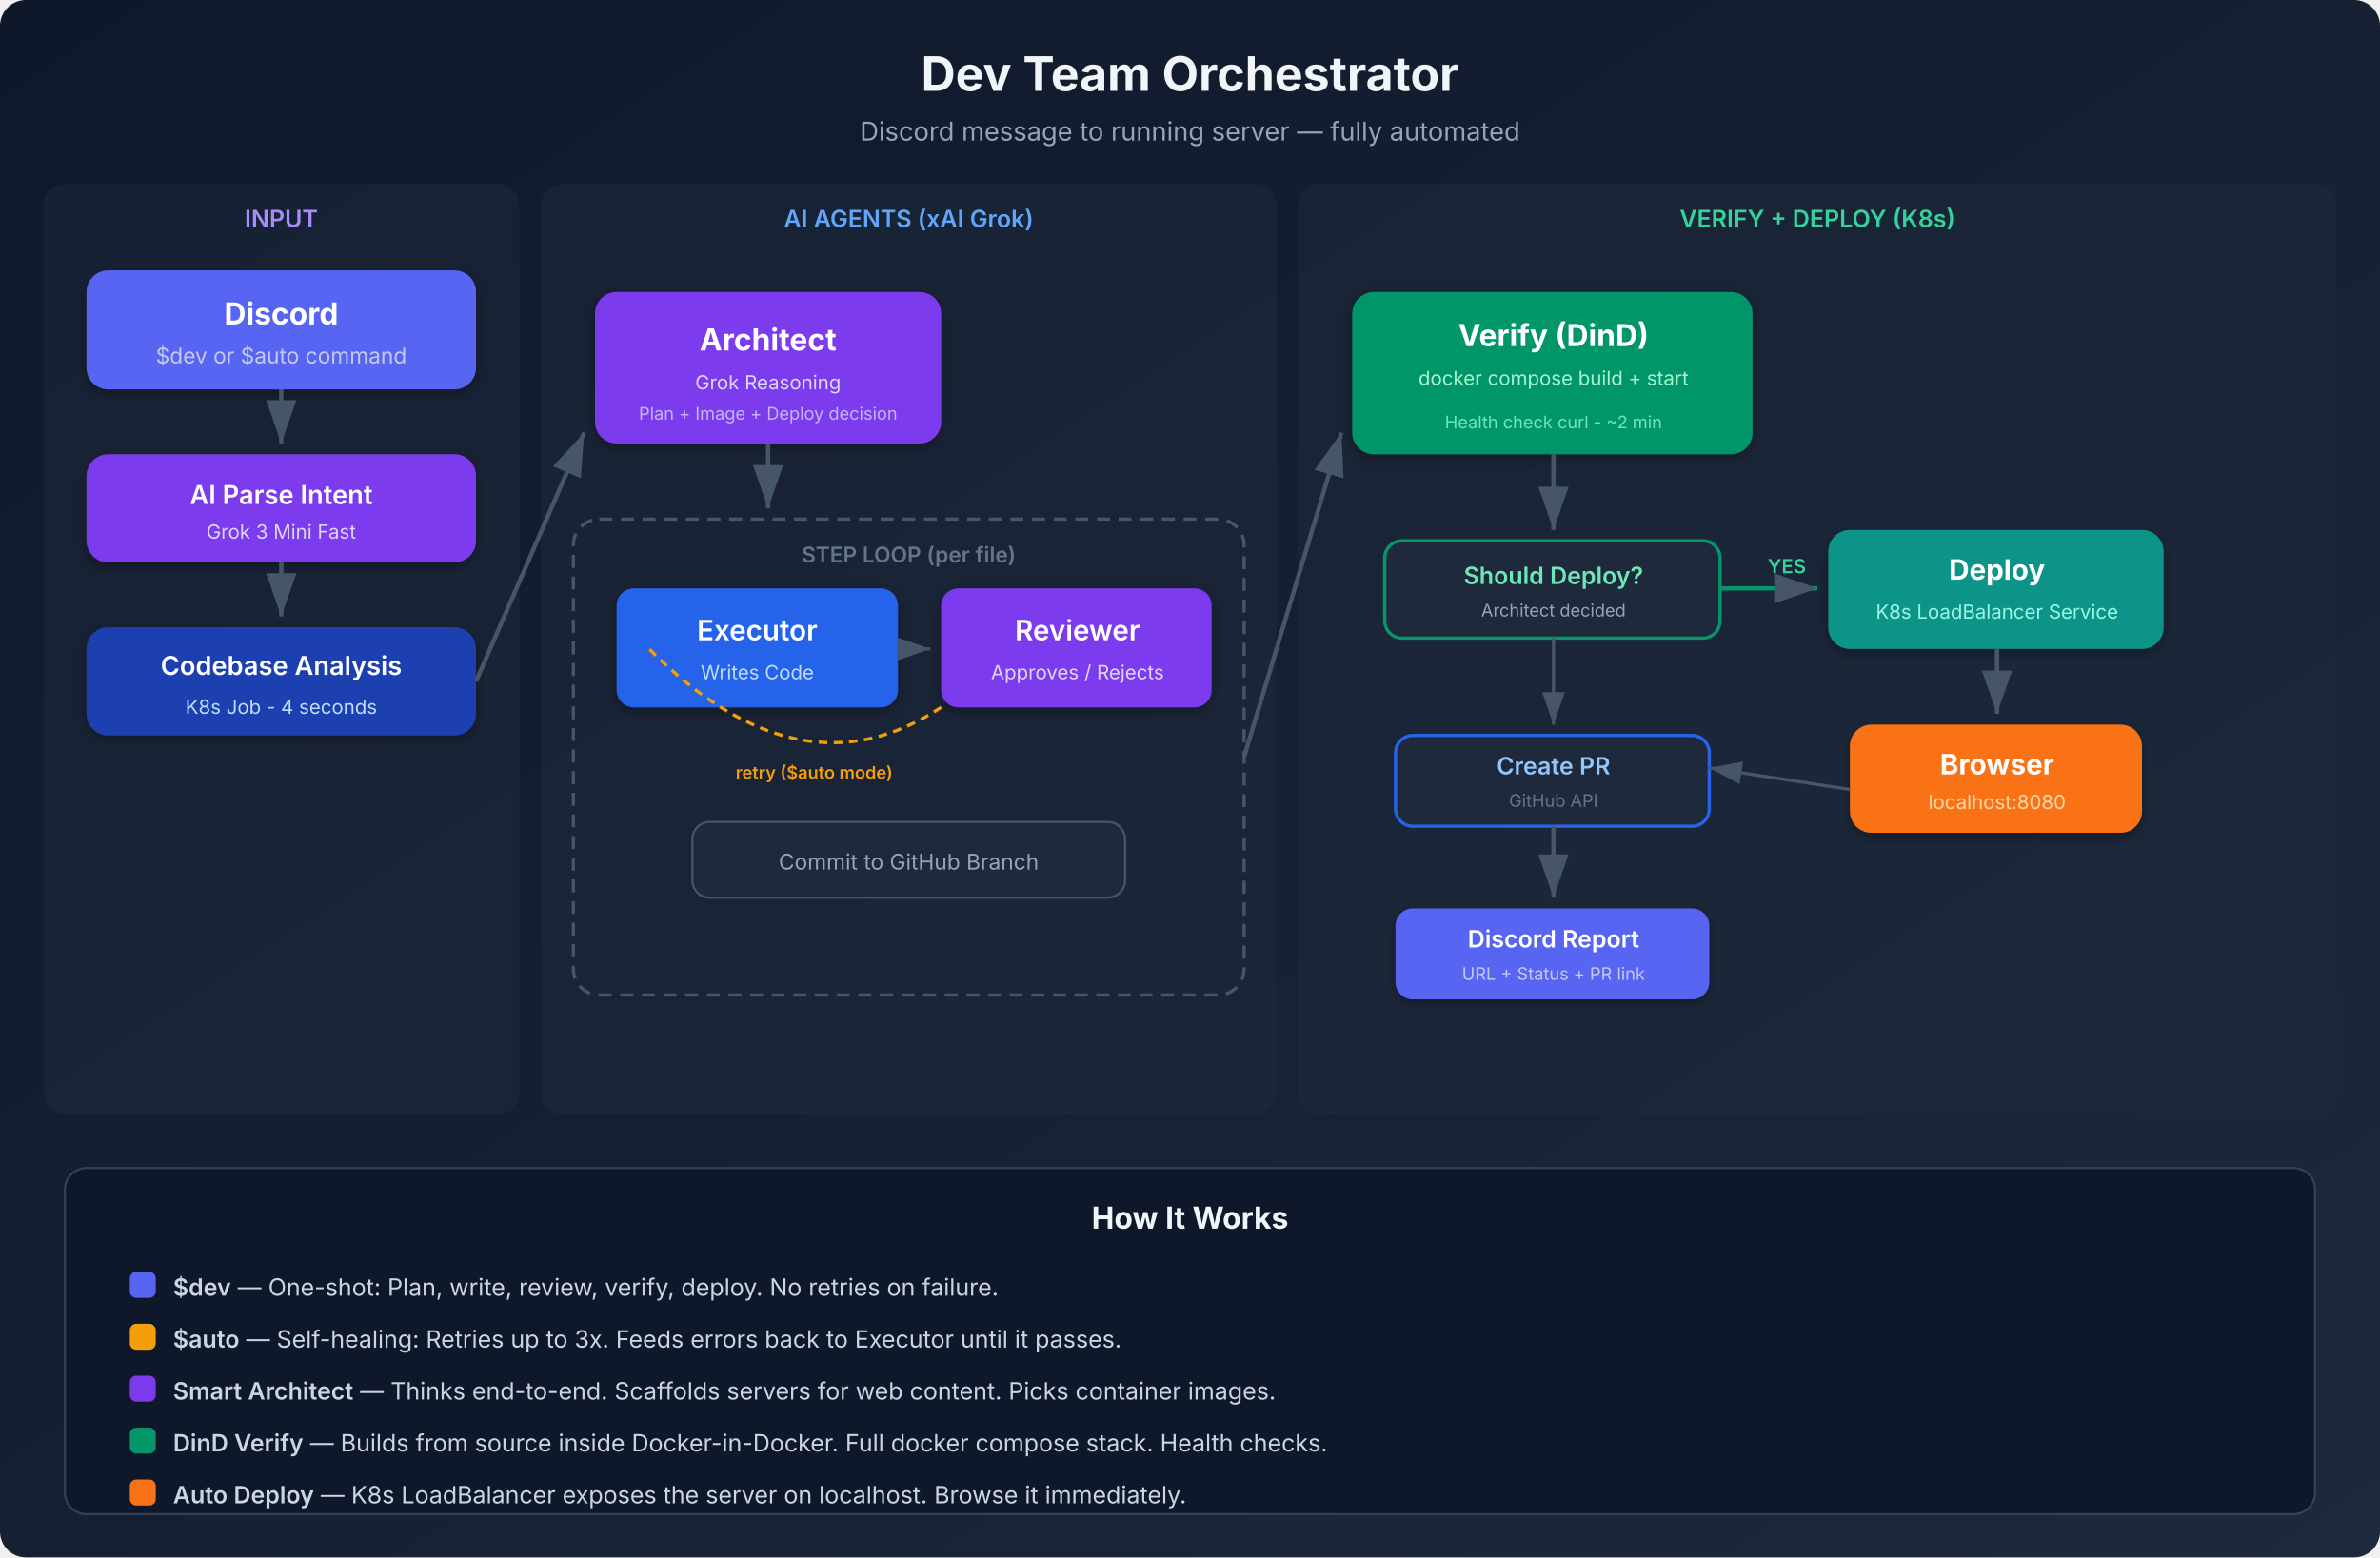
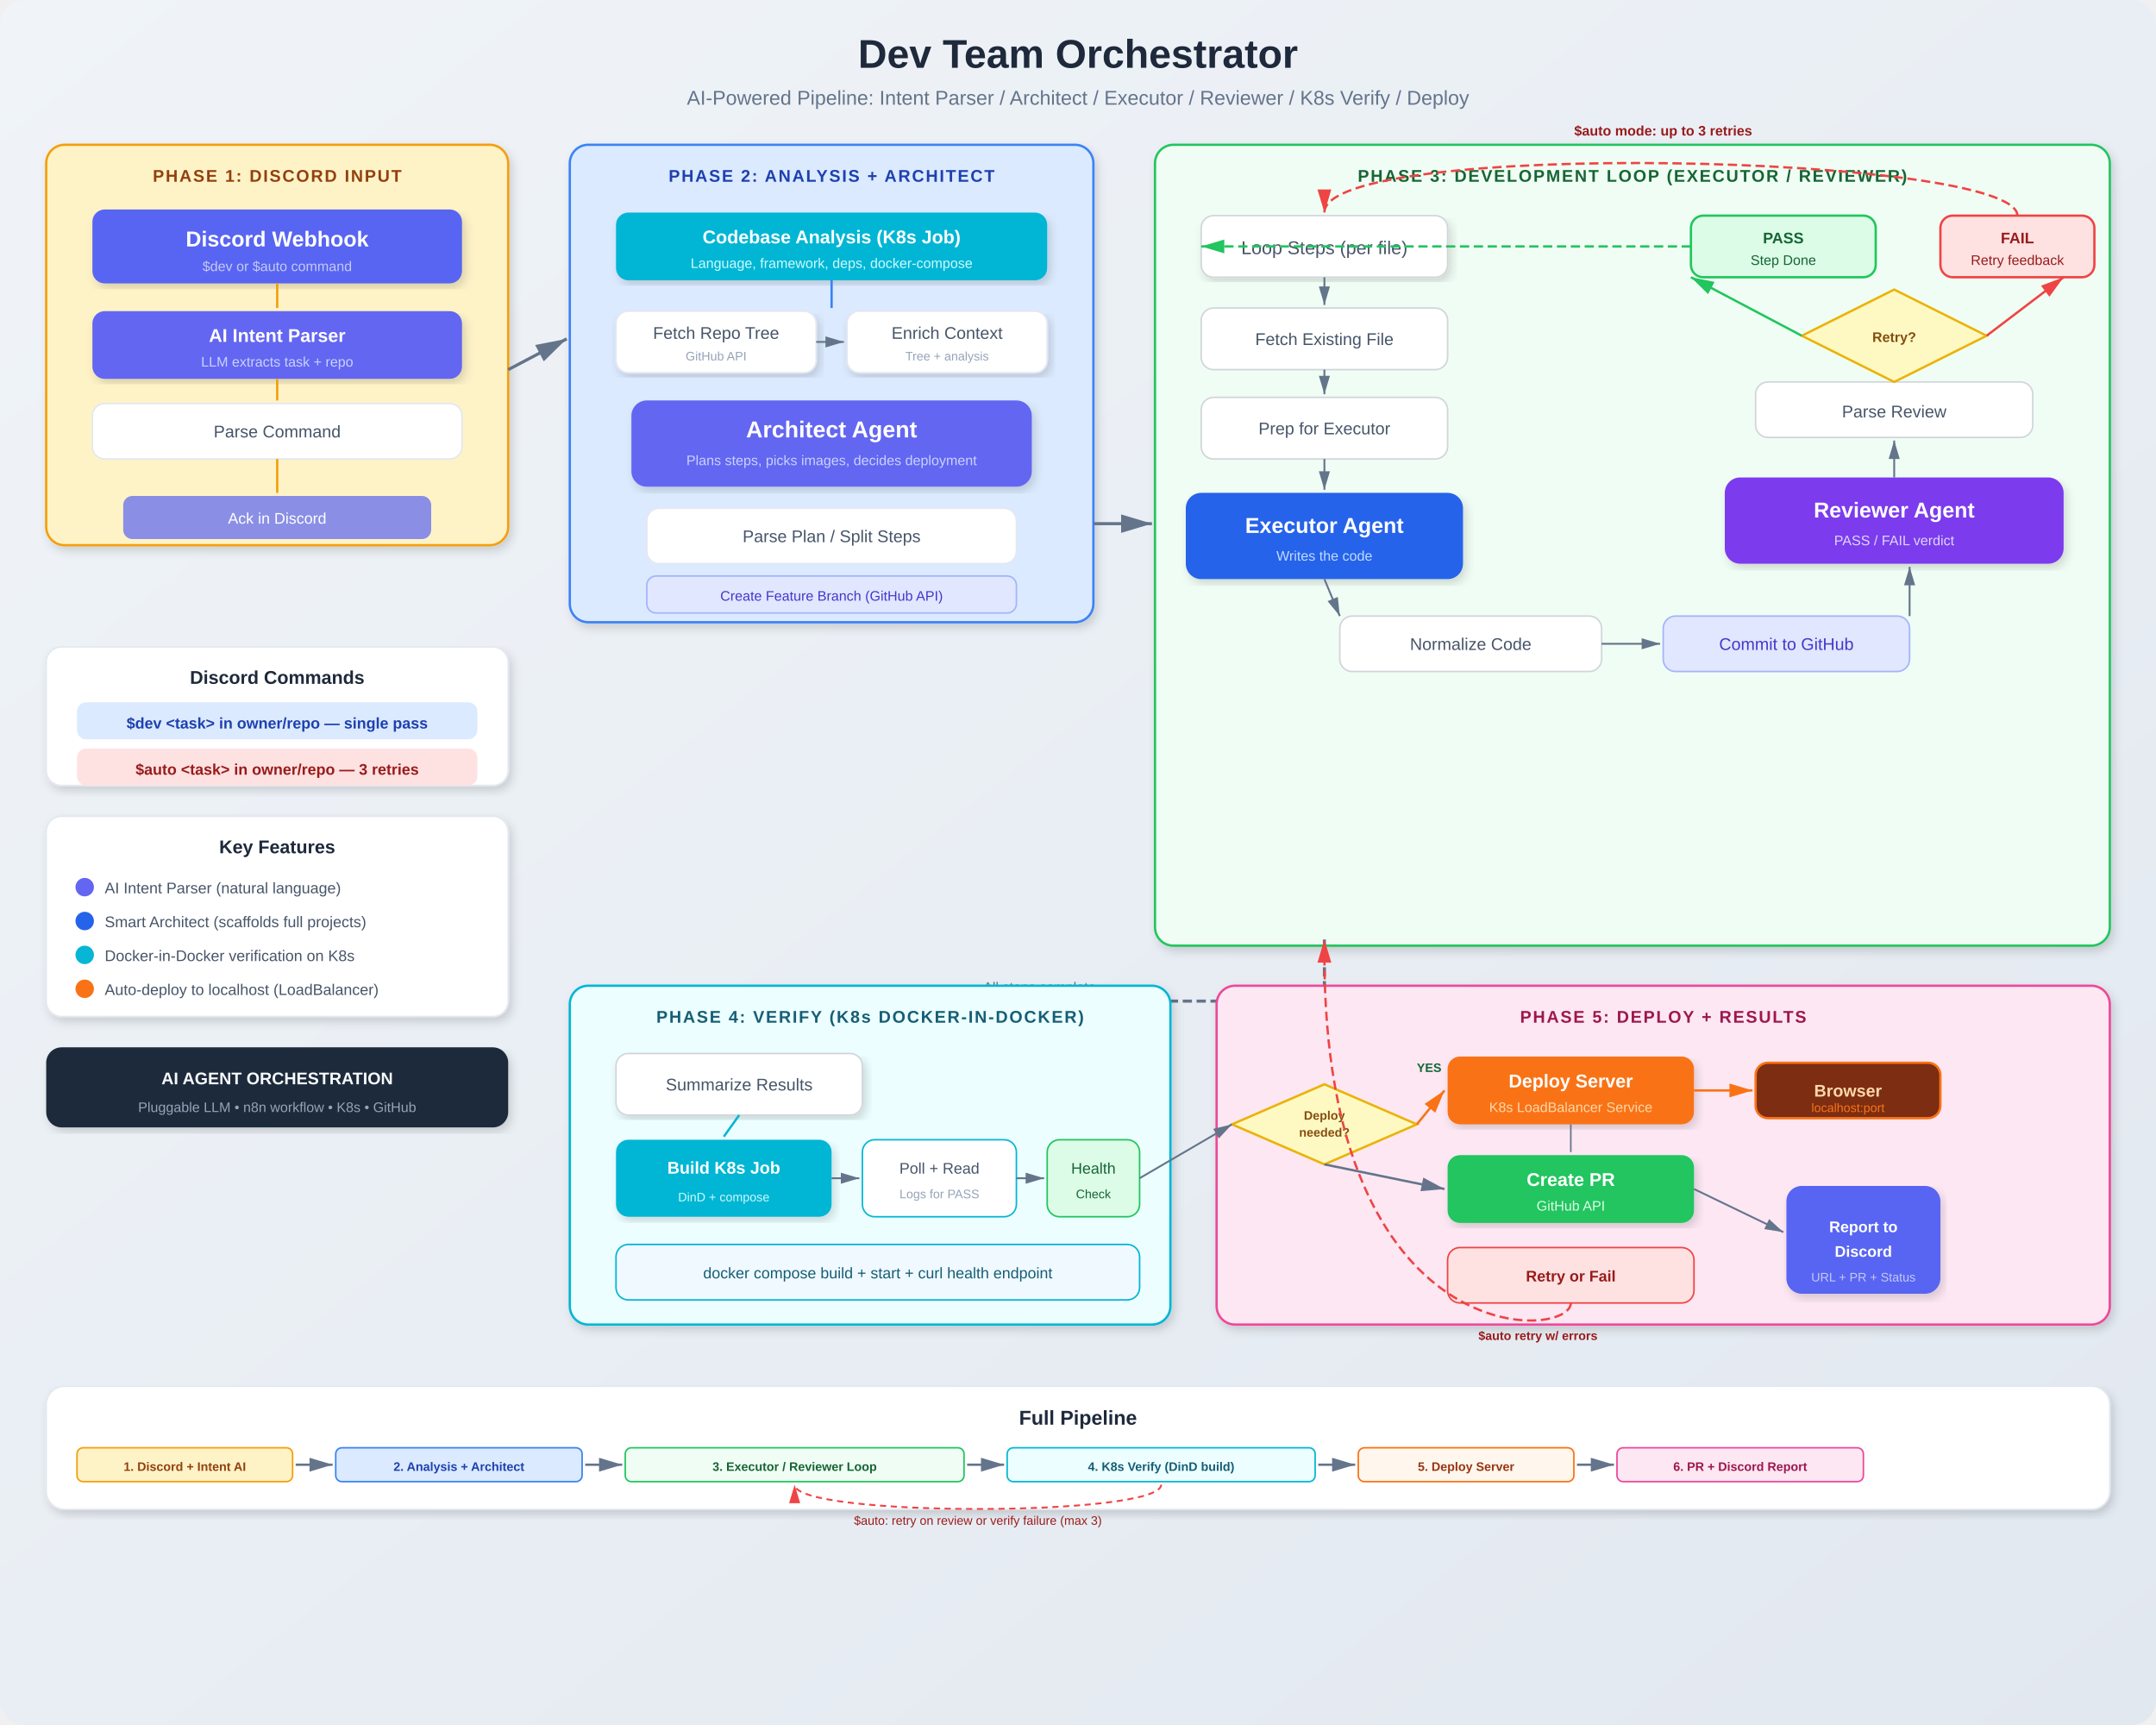
- <svg xmlns="http://www.w3.org/2000/svg" viewBox="0 0 1100 720" font-family="system-ui, -apple-system, sans-serif">
+ <svg xmlns="http://www.w3.org/2000/svg" viewBox="0 0 1400 1120" font-family="'Segoe UI', 'Helvetica Neue', Arial, sans-serif">
  <defs>
-     <linearGradient id="bg" x1="0%" y1="0%" x2="100%" y2="100%">
-       <stop offset="0%" style="stop-color:#0f172a" />
-       <stop offset="100%" style="stop-color:#1e293b" />
+     <filter id="shadow" x="-4%" y="-4%" width="108%" height="112%">
+       <feDropShadow dx="2" dy="3" stdDeviation="3" flood-opacity="0.15" />
+     </filter>
+     <marker id="arrow" viewBox="0 0 10 6" refX="10" refY="3" markerWidth="10" markerHeight="6" orient="auto-start-reverse">
+       <path d="M0,0 L10,3 L0,6 Z" fill="#64748b" />
+     </marker>
+     <marker id="arrow-green" viewBox="0 0 10 6" refX="10" refY="3" markerWidth="10" markerHeight="6" orient="auto-start-reverse">
+       <path d="M0,0 L10,3 L0,6 Z" fill="#22c55e" />
+     </marker>
+     <marker id="arrow-red" viewBox="0 0 10 6" refX="10" refY="3" markerWidth="10" markerHeight="6" orient="auto-start-reverse">
+       <path d="M0,0 L10,3 L0,6 Z" fill="#ef4444" />
+     </marker>
+     <marker id="arrow-cyan" viewBox="0 0 10 6" refX="10" refY="3" markerWidth="10" markerHeight="6" orient="auto-start-reverse">
+       <path d="M0,0 L10,3 L0,6 Z" fill="#06b6d4" />
+     </marker>
+     <marker id="arrow-orange" viewBox="0 0 10 6" refX="10" refY="3" markerWidth="10" markerHeight="6" orient="auto-start-reverse">
+       <path d="M0,0 L10,3 L0,6 Z" fill="#f97316" />
+     </marker>
+     <linearGradient id="bgGrad" x1="0%" y1="0%" x2="100%" y2="100%">
+       <stop offset="0%" style="stop-color:#f0f4f8" />
+       <stop offset="100%" style="stop-color:#e2e8f0" />
    </linearGradient>
-     <filter id="shadow">
-       <feDropShadow dx="0" dy="2" stdDeviation="3" flood-opacity="0.3" />
-     </filter>
-     <marker id="arr" markerWidth="10" markerHeight="7" refX="10" refY="3.5" orient="auto">
-       <polygon points="0 0, 10 3.5, 0 7" fill="#475569" />
-     </marker>
  </defs>
-   <rect width="1100" height="720" fill="url(#bg)" rx="12" />
-   <text x="550" y="42" text-anchor="middle" fill="#f1f5f9" font-size="22" font-weight="700">Dev Team Orchestrator</text>
-   <text x="550" y="65" text-anchor="middle" fill="#94a3b8" font-size="12">Discord message to running server — fully automated</text>
-   <rect x="20" y="85" width="220" height="430" rx="10" fill="#1e293b" opacity="0.5" />
-   <rect x="250" y="85" width="340" height="430" rx="10" fill="#1e293b" opacity="0.5" />
-   <rect x="600" y="85" width="480" height="430" rx="10" fill="#1e293b" opacity="0.5" />
-   <text x="130" y="105" text-anchor="middle" fill="#a78bfa" font-size="11" font-weight="600">INPUT</text>
-   <text x="420" y="105" text-anchor="middle" fill="#60a5fa" font-size="11" font-weight="600">AI AGENTS (xAI Grok)</text>
-   <text x="840" y="105" text-anchor="middle" fill="#34d399" font-size="11" font-weight="600">VERIFY + DEPLOY (K8s)</text>
-   <rect x="40" y="125" width="180" height="55" rx="10" fill="#5865F2" filter="url(#shadow)" />
-   <text x="130" y="150" text-anchor="middle" fill="white" font-size="14" font-weight="700">Discord</text>
-   <text x="130" y="168" text-anchor="middle" fill="#c4c9f2" font-size="10">$dev or $auto command</text>
-   <line x1="130" y1="180" x2="130" y2="205" stroke="#475569" stroke-width="2" marker-end="url(#arr)" />
-   <rect x="40" y="210" width="180" height="50" rx="10" fill="#7c3aed" filter="url(#shadow)" />
-   <text x="130" y="233" text-anchor="middle" fill="white" font-size="12" font-weight="600">AI Parse Intent</text>
-   <text x="130" y="249" text-anchor="middle" fill="#ddd6fe" font-size="9">Grok 3 Mini Fast</text>
-   <line x1="130" y1="260" x2="130" y2="285" stroke="#475569" stroke-width="2" marker-end="url(#arr)" />
-   <rect x="40" y="290" width="180" height="50" rx="10" fill="#1e40af" filter="url(#shadow)" />
-   <text x="130" y="312" text-anchor="middle" fill="white" font-size="12" font-weight="600">Codebase Analysis</text>
-   <text x="130" y="330" text-anchor="middle" fill="#bfdbfe" font-size="9">K8s Job - 4 seconds</text>
-   <line x1="220" y1="315" x2="270" y2="200" stroke="#475569" stroke-width="2" marker-end="url(#arr)" />
-   <rect x="275" y="135" width="160" height="70" rx="10" fill="#7c3aed" filter="url(#shadow)" />
-   <text x="355" y="162" text-anchor="middle" fill="white" font-size="14" font-weight="700">Architect</text>
-   <text x="355" y="180" text-anchor="middle" fill="#ddd6fe" font-size="9">Grok Reasoning</text>
-   <text x="355" y="194" text-anchor="middle" fill="#c4b5fd" font-size="8">Plan + Image + Deploy decision</text>
-   <line x1="355" y1="205" x2="355" y2="235" stroke="#475569" stroke-width="2" marker-end="url(#arr)" />
-   <rect x="265" y="240" width="310" height="220" rx="12" fill="none" stroke="#475569" stroke-width="1.5" stroke-dasharray="6,4" />
-   <text x="420" y="260" text-anchor="middle" fill="#64748b" font-size="10" font-weight="600">STEP LOOP (per file)</text>
-   <rect x="285" y="272" width="130" height="55" rx="8" fill="#2563eb" filter="url(#shadow)" />
-   <text x="350" y="296" text-anchor="middle" fill="white" font-size="13" font-weight="600">Executor</text>
-   <text x="350" y="314" text-anchor="middle" fill="#bfdbfe" font-size="9">Writes Code</text>
-   <line x1="415" y1="300" x2="430" y2="300" stroke="#475569" stroke-width="1.5" marker-end="url(#arr)" />
-   <rect x="435" y="272" width="125" height="55" rx="8" fill="#7c3aed" filter="url(#shadow)" />
-   <text x="498" y="296" text-anchor="middle" fill="white" font-size="13" font-weight="600">Reviewer</text>
-   <text x="498" y="314" text-anchor="middle" fill="#ddd6fe" font-size="9">Approves / Rejects</text>
-   <path d="M 435 327 Q 370 370 300 300" fill="none" stroke="#f59e0b" stroke-width="1.5" stroke-dasharray="4,3" />
-   <text x="340" y="360" fill="#f59e0b" font-size="8" font-weight="600">retry ($auto mode)</text>
-   <rect x="320" y="380" width="200" height="35" rx="8" fill="#1e293b" stroke="#475569" stroke-width="1" />
-   <text x="420" y="402" text-anchor="middle" fill="#94a3b8" font-size="10">Commit to GitHub Branch</text>
-   <line x1="575" y1="350" x2="620" y2="200" stroke="#475569" stroke-width="2" marker-end="url(#arr)" />
-   <rect x="625" y="135" width="185" height="75" rx="10" fill="#059669" filter="url(#shadow)" />
-   <text x="718" y="160" text-anchor="middle" fill="white" font-size="14" font-weight="700">Verify (DinD)</text>
-   <text x="718" y="178" text-anchor="middle" fill="#a7f3d0" font-size="9">docker compose build + start</text>
-   <text x="718" y="198" text-anchor="middle" fill="#6ee7b7" font-size="8">Health check curl - ~2 min</text>
-   <line x1="718" y1="210" x2="718" y2="245" stroke="#475569" stroke-width="2" marker-end="url(#arr)" />
-   <rect x="640" y="250" width="155" height="45" rx="8" fill="#1e293b" stroke="#059669" stroke-width="1.5" />
-   <text x="718" y="270" text-anchor="middle" fill="#6ee7b7" font-size="11" font-weight="600">Should Deploy?</text>
-   <text x="718" y="285" text-anchor="middle" fill="#94a3b8" font-size="8">Architect decided</text>
-   <line x1="795" y1="272" x2="840" y2="272" stroke="#059669" stroke-width="2" marker-end="url(#arr)" />
-   <text x="817" y="265" fill="#34d399" font-size="9" font-weight="600">YES</text>
-   <rect x="845" y="245" width="155" height="55" rx="10" fill="#0d9488" filter="url(#shadow)" />
-   <text x="923" y="268" text-anchor="middle" fill="white" font-size="13" font-weight="700">Deploy</text>
-   <text x="923" y="286" text-anchor="middle" fill="#99f6e4" font-size="9">K8s LoadBalancer Service</text>
-   <line x1="923" y1="300" x2="923" y2="330" stroke="#475569" stroke-width="2" marker-end="url(#arr)" />
-   <rect x="855" y="335" width="135" height="50" rx="10" fill="#f97316" filter="url(#shadow)" />
-   <text x="923" y="358" text-anchor="middle" fill="white" font-size="13" font-weight="700">Browser</text>
-   <text x="923" y="374" text-anchor="middle" fill="#fed7aa" font-size="9">localhost:8080</text>
-   <line x1="718" y1="295" x2="718" y2="335" stroke="#475569" stroke-width="1.5" marker-end="url(#arr)" />
-   <rect x="645" y="340" width="145" height="42" rx="8" fill="#1e293b" stroke="#2563eb" stroke-width="1.5" />
-   <text x="718" y="358" text-anchor="middle" fill="#93c5fd" font-size="11" font-weight="600">Create PR</text>
-   <text x="718" y="373" text-anchor="middle" fill="#64748b" font-size="8">GitHub API</text>
-   <line x1="718" y1="382" x2="718" y2="415" stroke="#475569" stroke-width="2" marker-end="url(#arr)" />
-   <rect x="645" y="420" width="145" height="42" rx="8" fill="#5865F2" filter="url(#shadow)" />
-   <text x="718" y="438" text-anchor="middle" fill="white" font-size="11" font-weight="600">Discord Report</text>
-   <text x="718" y="453" text-anchor="middle" fill="#c4c9f2" font-size="8">URL + Status + PR link</text>
-   <path d="M 855 365 L 790 355" fill="none" stroke="#475569" stroke-width="1.5" marker-end="url(#arr)" />
-   <rect x="30" y="540" width="1040" height="160" rx="10" fill="#0f172a" stroke="#334155" stroke-width="1" />
-   <text x="550" y="568" text-anchor="middle" fill="#f1f5f9" font-size="14" font-weight="700">How It Works</text>
-   <rect x="60" y="588" width="12" height="12" rx="3" fill="#5865F2" />
-   <text x="80" y="599" fill="#cbd5e1" font-size="11">
-     <tspan font-weight="600">$dev</tspan> — One-shot: Plan, write, review, verify, deploy. No retries on failure.</text>
-   <rect x="60" y="612" width="12" height="12" rx="3" fill="#f59e0b" />
-   <text x="80" y="623" fill="#cbd5e1" font-size="11">
-     <tspan font-weight="600">$auto</tspan> — Self-healing: Retries up to 3x. Feeds errors back to Executor until it passes.</text>
-   <rect x="60" y="636" width="12" height="12" rx="3" fill="#7c3aed" />
-   <text x="80" y="647" fill="#cbd5e1" font-size="11">
-     <tspan font-weight="600">Smart Architect</tspan> — Thinks end-to-end. Scaffolds servers for web content. Picks container images.</text>
-   <rect x="60" y="660" width="12" height="12" rx="3" fill="#059669" />
-   <text x="80" y="671" fill="#cbd5e1" font-size="11">
-     <tspan font-weight="600">DinD Verify</tspan> — Builds from source inside Docker-in-Docker. Full docker compose stack. Health checks.</text>
-   <rect x="60" y="684" width="12" height="12" rx="3" fill="#f97316" />
-   <text x="80" y="695" fill="#cbd5e1" font-size="11">
-     <tspan font-weight="600">Auto Deploy</tspan> — K8s LoadBalancer exposes the server on localhost. Browse it immediately.</text>
+   <rect width="1400" height="1120" rx="16" fill="url(#bgGrad)" />
+   <text x="700" y="44" text-anchor="middle" font-size="26" font-weight="700" fill="#1e293b">Dev Team Orchestrator</text>
+   <text x="700" y="68" text-anchor="middle" font-size="13" fill="#64748b">AI-Powered Pipeline: Intent Parser / Architect / Executor / Reviewer / K8s Verify / Deploy</text>
+   <rect x="30" y="94" width="300" height="260" rx="12" fill="#fef3c7" stroke="#f59e0b" stroke-width="1.5" filter="url(#shadow)" />
+   <text x="180" y="118" text-anchor="middle" font-size="11" font-weight="700" fill="#92400e" letter-spacing="1">PHASE 1: DISCORD INPUT</text>
+   <rect x="60" y="136" width="240" height="48" rx="8" fill="#5865f2" filter="url(#shadow)" />
+   <text x="180" y="160" text-anchor="middle" font-size="14" font-weight="600" fill="#fff">Discord Webhook</text>
+   <text x="180" y="176" text-anchor="middle" font-size="9" fill="#c4c9f2">$dev or $auto command</text>
+   <line x1="180" y1="184" x2="180" y2="200" stroke="#f59e0b" stroke-width="1.5" />
+   <rect x="60" y="202" width="240" height="44" rx="8" fill="#6366f1" filter="url(#shadow)" />
+   <text x="180" y="222" text-anchor="middle" font-size="12" font-weight="600" fill="#fff">AI Intent Parser</text>
+   <text x="180" y="238" text-anchor="middle" font-size="9" fill="#c7d2fe">LLM extracts task + repo</text>
+   <line x1="180" y1="246" x2="180" y2="260" stroke="#f59e0b" stroke-width="1.5" />
+   <rect x="60" y="262" width="240" height="36" rx="8" fill="#fff" stroke="#e2e8f0" stroke-width="1" />
+   <text x="180" y="284" text-anchor="middle" font-size="11" fill="#475569">Parse Command</text>
+   <line x1="180" y1="298" x2="180" y2="320" stroke="#f59e0b" stroke-width="1.5" />
+   <rect x="80" y="322" width="200" height="28" rx="6" fill="#5865f2" opacity="0.7" />
+   <text x="180" y="340" text-anchor="middle" font-size="10" fill="#fff">Ack in Discord</text>
+   <rect x="370" y="94" width="340" height="310" rx="12" fill="#dbeafe" stroke="#3b82f6" stroke-width="1.5" filter="url(#shadow)" />
+   <text x="540" y="118" text-anchor="middle" font-size="11" font-weight="700" fill="#1e40af" letter-spacing="1">PHASE 2: ANALYSIS + ARCHITECT</text>
+   <rect x="400" y="138" width="280" height="44" rx="8" fill="#06b6d4" filter="url(#shadow)" />
+   <text x="540" y="158" text-anchor="middle" font-size="12" font-weight="600" fill="#fff">Codebase Analysis (K8s Job)</text>
+   <text x="540" y="174" text-anchor="middle" font-size="9" fill="#cffafe">Language, framework, deps, docker-compose</text>
+   <line x1="540" y1="182" x2="540" y2="200" stroke="#3b82f6" stroke-width="1.5" />
+   <rect x="400" y="202" width="130" height="40" rx="8" fill="#fff" stroke="#e2e8f0" stroke-width="1" filter="url(#shadow)" />
+   <text x="465" y="220" text-anchor="middle" font-size="11" fill="#475569">Fetch Repo Tree</text>
+   <text x="465" y="234" text-anchor="middle" font-size="8" fill="#94a3b8">GitHub API</text>
+   <rect x="550" y="202" width="130" height="40" rx="8" fill="#fff" stroke="#e2e8f0" stroke-width="1" filter="url(#shadow)" />
+   <text x="615" y="220" text-anchor="middle" font-size="11" fill="#475569">Enrich Context</text>
+   <text x="615" y="234" text-anchor="middle" font-size="8" fill="#94a3b8">Tree + analysis</text>
+   <line x1="530" y1="222" x2="548" y2="222" stroke="#64748b" stroke-width="1.2" marker-end="url(#arrow)" />
+   <rect x="410" y="260" width="260" height="56" rx="10" fill="#6366f1" filter="url(#shadow)" />
+   <text x="540" y="284" text-anchor="middle" font-size="15" font-weight="700" fill="#fff">Architect Agent</text>
+   <text x="540" y="302" text-anchor="middle" font-size="9" fill="#c7d2fe">Plans steps, picks images, decides deployment</text>
+   <rect x="420" y="330" width="240" height="36" rx="8" fill="#fff" stroke="#e2e8f0" stroke-width="1" />
+   <text x="540" y="352" text-anchor="middle" font-size="11" fill="#475569">Parse Plan / Split Steps</text>
+   <rect x="420" y="374" width="240" height="24" rx="6" fill="#e0e7ff" stroke="#a5b4fc" stroke-width="1" />
+   <text x="540" y="390" text-anchor="middle" font-size="9" fill="#4338ca">Create Feature Branch (GitHub API)</text>
+   <line x1="330" y1="240" x2="368" y2="220" stroke="#64748b" stroke-width="2" marker-end="url(#arrow)" />
+   <rect x="750" y="94" width="620" height="520" rx="12" fill="#f0fdf4" stroke="#22c55e" stroke-width="1.5" filter="url(#shadow)" />
+   <text x="1060" y="118" text-anchor="middle" font-size="11" font-weight="700" fill="#166534" letter-spacing="1">PHASE 3: DEVELOPMENT LOOP (EXECUTOR / REVIEWER)</text>
+   <rect x="780" y="140" width="160" height="40" rx="8" fill="#fff" stroke="#d1d5db" stroke-width="1" filter="url(#shadow)" />
+   <text x="860" y="165" text-anchor="middle" font-size="12" fill="#475569">Loop Steps (per file)</text>
+   <rect x="780" y="200" width="160" height="40" rx="8" fill="#fff" stroke="#d1d5db" stroke-width="1" />
+   <text x="860" y="224" text-anchor="middle" font-size="11" fill="#475569">Fetch Existing File</text>
+   <rect x="780" y="258" width="160" height="40" rx="8" fill="#fff" stroke="#d1d5db" stroke-width="1" />
+   <text x="860" y="282" text-anchor="middle" font-size="11" fill="#475569">Prep for Executor</text>
+   <rect x="770" y="320" width="180" height="56" rx="10" fill="#2563eb" filter="url(#shadow)" />
+   <text x="860" y="346" text-anchor="middle" font-size="14" font-weight="700" fill="#fff">Executor Agent</text>
+   <text x="860" y="364" text-anchor="middle" font-size="9" fill="#bfdbfe">Writes the code</text>
+   <rect x="870" y="400" width="170" height="36" rx="8" fill="#fff" stroke="#d1d5db" stroke-width="1" />
+   <text x="955" y="422" text-anchor="middle" font-size="11" fill="#475569">Normalize Code</text>
+   <line x1="860" y1="376" x2="870" y2="400" stroke="#64748b" stroke-width="1.2" marker-end="url(#arrow)" />
+   <rect x="1080" y="400" width="160" height="36" rx="8" fill="#e0e7ff" stroke="#a5b4fc" stroke-width="1" />
+   <text x="1160" y="422" text-anchor="middle" font-size="11" fill="#4338ca">Commit to GitHub</text>
+   <line x1="1040" y1="418" x2="1078" y2="418" stroke="#64748b" stroke-width="1.2" marker-end="url(#arrow)" />
+   <rect x="1120" y="310" width="220" height="56" rx="10" fill="#7c3aed" filter="url(#shadow)" />
+   <text x="1230" y="336" text-anchor="middle" font-size="14" font-weight="700" fill="#fff">Reviewer Agent</text>
+   <text x="1230" y="354" text-anchor="middle" font-size="9" fill="#ddd6fe">PASS / FAIL verdict</text>
+   <line x1="1240" y1="400" x2="1240" y2="368" stroke="#64748b" stroke-width="1.2" marker-end="url(#arrow)" />
+   <rect x="1140" y="248" width="180" height="36" rx="8" fill="#fff" stroke="#d1d5db" stroke-width="1" />
+   <text x="1230" y="271" text-anchor="middle" font-size="11" fill="#475569">Parse Review</text>
+   <line x1="1230" y1="310" x2="1230" y2="286" stroke="#64748b" stroke-width="1.2" marker-end="url(#arrow)" />
+   <polygon points="1230,188 1290,218 1230,248 1170,218" fill="#fef9c3" stroke="#eab308" stroke-width="1.5" />
+   <text x="1230" y="222" text-anchor="middle" font-size="9" font-weight="600" fill="#854d0e">Retry?</text>
+   <rect x="1098" y="140" width="120" height="40" rx="8" fill="#dcfce7" stroke="#22c55e" stroke-width="1.5" />
+   <text x="1158" y="158" text-anchor="middle" font-size="10" font-weight="600" fill="#166534">PASS</text>
+   <text x="1158" y="172" text-anchor="middle" font-size="9" fill="#166534">Step Done</text>
+   <line x1="1170" y1="218" x2="1098" y2="180" stroke="#22c55e" stroke-width="1.5" marker-end="url(#arrow-green)" />
+   <path d="M1098,160 L780,160" stroke="#22c55e" stroke-width="1.5" stroke-dasharray="6,3" marker-end="url(#arrow-green)" fill="none" />
+   <rect x="1260" y="140" width="100" height="40" rx="8" fill="#fee2e2" stroke="#ef4444" stroke-width="1.5" />
+   <text x="1310" y="158" text-anchor="middle" font-size="10" font-weight="600" fill="#991b1b">FAIL</text>
+   <text x="1310" y="172" text-anchor="middle" font-size="9" fill="#991b1b">Retry feedback</text>
+   <line x1="1290" y1="218" x2="1340" y2="180" stroke="#ef4444" stroke-width="1.5" marker-end="url(#arrow-red)" />
+   <path d="M1310,140 C1310,100 860,90 860,138" stroke="#ef4444" stroke-width="1.5" stroke-dasharray="6,3" marker-end="url(#arrow-red)" fill="none" />
+   <text x="1080" y="88" text-anchor="middle" font-size="9" font-weight="600" fill="#991b1b">$auto mode: up to 3 retries</text>
+   <line x1="860" y1="180" x2="860" y2="198" stroke="#64748b" stroke-width="1.2" marker-end="url(#arrow)" />
+   <line x1="860" y1="240" x2="860" y2="256" stroke="#64748b" stroke-width="1.2" marker-end="url(#arrow)" />
+   <line x1="860" y1="298" x2="860" y2="318" stroke="#64748b" stroke-width="1.2" marker-end="url(#arrow)" />
+   <line x1="710" y1="340" x2="748" y2="340" stroke="#64748b" stroke-width="2" marker-end="url(#arrow)" />
+   <path d="M860,610 L860,650 L490,650 L490,686" stroke="#64748b" stroke-width="2" stroke-dasharray="6,3" marker-end="url(#arrow)" fill="none" />
+   <text x="675" y="644" text-anchor="middle" font-size="9" fill="#64748b">All steps complete</text>
+   <rect x="370" y="640" width="390" height="220" rx="12" fill="#ecfeff" stroke="#06b6d4" stroke-width="1.5" filter="url(#shadow)" />
+   <text x="565" y="664" text-anchor="middle" font-size="11" font-weight="700" fill="#155e75" letter-spacing="1">PHASE 4: VERIFY (K8s DOCKER-IN-DOCKER)</text>
+   <rect x="400" y="684" width="160" height="40" rx="8" fill="#fff" stroke="#d1d5db" stroke-width="1" filter="url(#shadow)" />
+   <text x="480" y="708" text-anchor="middle" font-size="11" fill="#475569">Summarize Results</text>
+   <rect x="400" y="740" width="140" height="50" rx="8" fill="#06b6d4" filter="url(#shadow)" />
+   <text x="470" y="762" text-anchor="middle" font-size="11" font-weight="600" fill="#fff">Build K8s Job</text>
+   <text x="470" y="780" text-anchor="middle" font-size="8" fill="#cffafe">DinD + compose</text>
+   <line x1="480" y1="724" x2="470" y2="738" stroke="#06b6d4" stroke-width="1.5" />
+   <rect x="560" y="740" width="100" height="50" rx="8" fill="#fff" stroke="#06b6d4" stroke-width="1" />
+   <text x="610" y="762" text-anchor="middle" font-size="10" fill="#475569">Poll + Read</text>
+   <text x="610" y="778" text-anchor="middle" font-size="8" fill="#94a3b8">Logs for PASS</text>
+   <line x1="540" y1="765" x2="558" y2="765" stroke="#64748b" stroke-width="1.2" marker-end="url(#arrow)" />
+   <rect x="680" y="740" width="60" height="50" rx="8" fill="#dcfce7" stroke="#22c55e" stroke-width="1" />
+   <text x="710" y="762" text-anchor="middle" font-size="10" fill="#166534">Health</text>
+   <text x="710" y="778" text-anchor="middle" font-size="8" fill="#166534">Check</text>
+   <line x1="660" y1="765" x2="678" y2="765" stroke="#64748b" stroke-width="1.2" marker-end="url(#arrow)" />
+   <rect x="400" y="808" width="340" height="36" rx="8" fill="#f0f9ff" stroke="#06b6d4" stroke-width="1" />
+   <text x="570" y="830" text-anchor="middle" font-size="10" fill="#155e75">docker compose build + start + curl health endpoint</text>
+   <rect x="790" y="640" width="580" height="220" rx="12" fill="#fce7f3" stroke="#ec4899" stroke-width="1.5" filter="url(#shadow)" />
+   <text x="1080" y="664" text-anchor="middle" font-size="11" font-weight="700" fill="#9d174d" letter-spacing="1">PHASE 5: DEPLOY + RESULTS</text>
+   <polygon points="860,704 920,730 860,756 800,730" fill="#fef9c3" stroke="#eab308" stroke-width="1.5" />
+   <text x="860" y="727" text-anchor="middle" font-size="8" font-weight="600" fill="#854d0e">Deploy</text>
+   <text x="860" y="738" text-anchor="middle" font-size="8" font-weight="600" fill="#854d0e">needed?</text>
+   <line x1="740" y1="765" x2="800" y2="730" stroke="#64748b" stroke-width="1.2" marker-end="url(#arrow)" />
+   <rect x="940" y="686" width="160" height="44" rx="8" fill="#f97316" filter="url(#shadow)" />
+   <text x="1020" y="706" text-anchor="middle" font-size="12" font-weight="600" fill="#fff">Deploy Server</text>
+   <text x="1020" y="722" text-anchor="middle" font-size="9" fill="#fed7aa">K8s LoadBalancer Service</text>
+   <text x="920" y="696" font-size="8" font-weight="600" fill="#166534">YES</text>
+   <line x1="920" y1="730" x2="938" y2="708" stroke="#f97316" stroke-width="1.5" marker-end="url(#arrow-orange)" />
+   <rect x="1140" y="690" width="120" height="36" rx="8" fill="#7c2d12" stroke="#f97316" stroke-width="1.5" />
+   <text x="1200" y="712" text-anchor="middle" font-size="11" font-weight="600" fill="#fed7aa">Browser</text>
+   <text x="1200" y="722" text-anchor="middle" font-size="8" fill="#f97316">localhost:port</text>
+   <line x1="1100" y1="708" x2="1138" y2="708" stroke="#f97316" stroke-width="1.5" marker-end="url(#arrow-orange)" />
+   <rect x="940" y="750" width="160" height="44" rx="8" fill="#22c55e" filter="url(#shadow)" />
+   <text x="1020" y="770" text-anchor="middle" font-size="12" font-weight="600" fill="#fff">Create PR</text>
+   <text x="1020" y="786" text-anchor="middle" font-size="9" fill="#dcfce7">GitHub API</text>
+   <line x1="860" y1="756" x2="938" y2="772" stroke="#64748b" stroke-width="1.5" marker-end="url(#arrow)" />
+   <line x1="1020" y1="730" x2="1020" y2="748" stroke="#64748b" stroke-width="1" />
+   <rect x="940" y="810" width="160" height="36" rx="8" fill="#fee2e2" stroke="#ef4444" stroke-width="1" />
+   <text x="1020" y="832" text-anchor="middle" font-size="10" font-weight="600" fill="#991b1b">Retry or Fail</text>
+   <path d="M1020,846 C1020,870 860,880 860,620 C860,615 860,612 860,610" stroke="#ef4444" stroke-width="1.5" stroke-dasharray="6,3" marker-end="url(#arrow-red)" fill="none" />
+   <text x="960" y="870" font-size="8" font-weight="600" fill="#991b1b">$auto retry w/ errors</text>
+   <rect x="1160" y="770" width="100" height="70" rx="10" fill="#5865f2" filter="url(#shadow)" />
+   <text x="1210" y="800" text-anchor="middle" font-size="10" font-weight="600" fill="#fff">Report to</text>
+   <text x="1210" y="816" text-anchor="middle" font-size="10" font-weight="600" fill="#fff">Discord</text>
+   <text x="1210" y="832" text-anchor="middle" font-size="8" fill="#c4c9f2">URL + PR + Status</text>
+   <line x1="1100" y1="772" x2="1158" y2="800" stroke="#64748b" stroke-width="1.2" marker-end="url(#arrow)" />
+   <rect x="30" y="420" width="300" height="90" rx="10" fill="#fff" stroke="#e2e8f0" stroke-width="1" filter="url(#shadow)" />
+   <text x="180" y="444" text-anchor="middle" font-size="12" font-weight="700" fill="#1e293b">Discord Commands</text>
+   <rect x="50" y="456" width="260" height="24" rx="6" fill="#dbeafe" />
+   <text x="180" y="473" text-anchor="middle" font-size="10" font-weight="600" fill="#1e40af">$dev &lt;task&gt; in owner/repo — single pass</text>
+   <rect x="50" y="486" width="260" height="24" rx="6" fill="#fee2e2" />
+   <text x="180" y="503" text-anchor="middle" font-size="10" font-weight="600" fill="#991b1b">$auto &lt;task&gt; in owner/repo — 3 retries</text>
+   <rect x="30" y="530" width="300" height="130" rx="10" fill="#fff" stroke="#e2e8f0" stroke-width="1" filter="url(#shadow)" />
+   <text x="180" y="554" text-anchor="middle" font-size="12" font-weight="700" fill="#1e293b">Key Features</text>
+   <circle cx="55" cy="576" r="6" fill="#6366f1" />
+   <text x="68" y="580" font-size="10" fill="#475569">AI Intent Parser (natural language)</text>
+   <circle cx="55" cy="598" r="6" fill="#2563eb" />
+   <text x="68" y="602" font-size="10" fill="#475569">Smart Architect (scaffolds full projects)</text>
+   <circle cx="55" cy="620" r="6" fill="#06b6d4" />
+   <text x="68" y="624" font-size="10" fill="#475569">Docker-in-Docker verification on K8s</text>
+   <circle cx="55" cy="642" r="6" fill="#f97316" />
+   <text x="68" y="646" font-size="10" fill="#475569">Auto-deploy to localhost (LoadBalancer)</text>
+   <rect x="30" y="680" width="300" height="52" rx="10" fill="#1e293b" filter="url(#shadow)" />
+   <text x="180" y="704" text-anchor="middle" font-size="11" font-weight="700" fill="#f8fafc">AI AGENT ORCHESTRATION</text>
+   <text x="180" y="722" text-anchor="middle" font-size="9" fill="#94a3b8">Pluggable LLM • n8n workflow • K8s • GitHub</text>
+   <rect x="30" y="900" width="1340" height="80" rx="12" fill="#fff" stroke="#e2e8f0" stroke-width="1" filter="url(#shadow)" />
+   <text x="700" y="925" text-anchor="middle" font-size="13" font-weight="700" fill="#1e293b">Full Pipeline</text>
+   <rect x="50" y="940" width="140" height="22" rx="4" fill="#fef3c7" stroke="#f59e0b" stroke-width="1" />
+   <text x="120" y="955" text-anchor="middle" font-size="8" font-weight="600" fill="#92400e">1. Discord + Intent AI</text>
+   <line x1="192" y1="951" x2="216" y2="951" stroke="#64748b" stroke-width="1.5" marker-end="url(#arrow)" />
+   <rect x="218" y="940" width="160" height="22" rx="4" fill="#dbeafe" stroke="#3b82f6" stroke-width="1" />
+   <text x="298" y="955" text-anchor="middle" font-size="8" font-weight="600" fill="#1e40af">2. Analysis + Architect</text>
+   <line x1="380" y1="951" x2="404" y2="951" stroke="#64748b" stroke-width="1.5" marker-end="url(#arrow)" />
+   <rect x="406" y="940" width="220" height="22" rx="4" fill="#f0fdf4" stroke="#22c55e" stroke-width="1" />
+   <text x="516" y="955" text-anchor="middle" font-size="8" font-weight="600" fill="#166534">3. Executor / Reviewer Loop</text>
+   <line x1="628" y1="951" x2="652" y2="951" stroke="#64748b" stroke-width="1.5" marker-end="url(#arrow)" />
+   <rect x="654" y="940" width="200" height="22" rx="4" fill="#ecfeff" stroke="#06b6d4" stroke-width="1" />
+   <text x="754" y="955" text-anchor="middle" font-size="8" font-weight="600" fill="#155e75">4. K8s Verify (DinD build)</text>
+   <line x1="856" y1="951" x2="880" y2="951" stroke="#64748b" stroke-width="1.5" marker-end="url(#arrow)" />
+   <rect x="882" y="940" width="140" height="22" rx="4" fill="#fff7ed" stroke="#f97316" stroke-width="1" />
+   <text x="952" y="955" text-anchor="middle" font-size="8" font-weight="600" fill="#9a3412">5. Deploy Server</text>
+   <line x1="1024" y1="951" x2="1048" y2="951" stroke="#64748b" stroke-width="1.5" marker-end="url(#arrow)" />
+   <rect x="1050" y="940" width="160" height="22" rx="4" fill="#fce7f3" stroke="#ec4899" stroke-width="1" />
+   <text x="1130" y="955" text-anchor="middle" font-size="8" font-weight="600" fill="#9d174d">6. PR + Discord Report</text>
+   <path d="M754,964 C754,985 516,985 516,964" stroke="#ef4444" stroke-width="1.2" stroke-dasharray="4,3" marker-end="url(#arrow-red)" fill="none" />
+   <text x="635" y="990" text-anchor="middle" font-size="8" fill="#991b1b">$auto: retry on review or verify failure (max 3)</text>
</svg>
